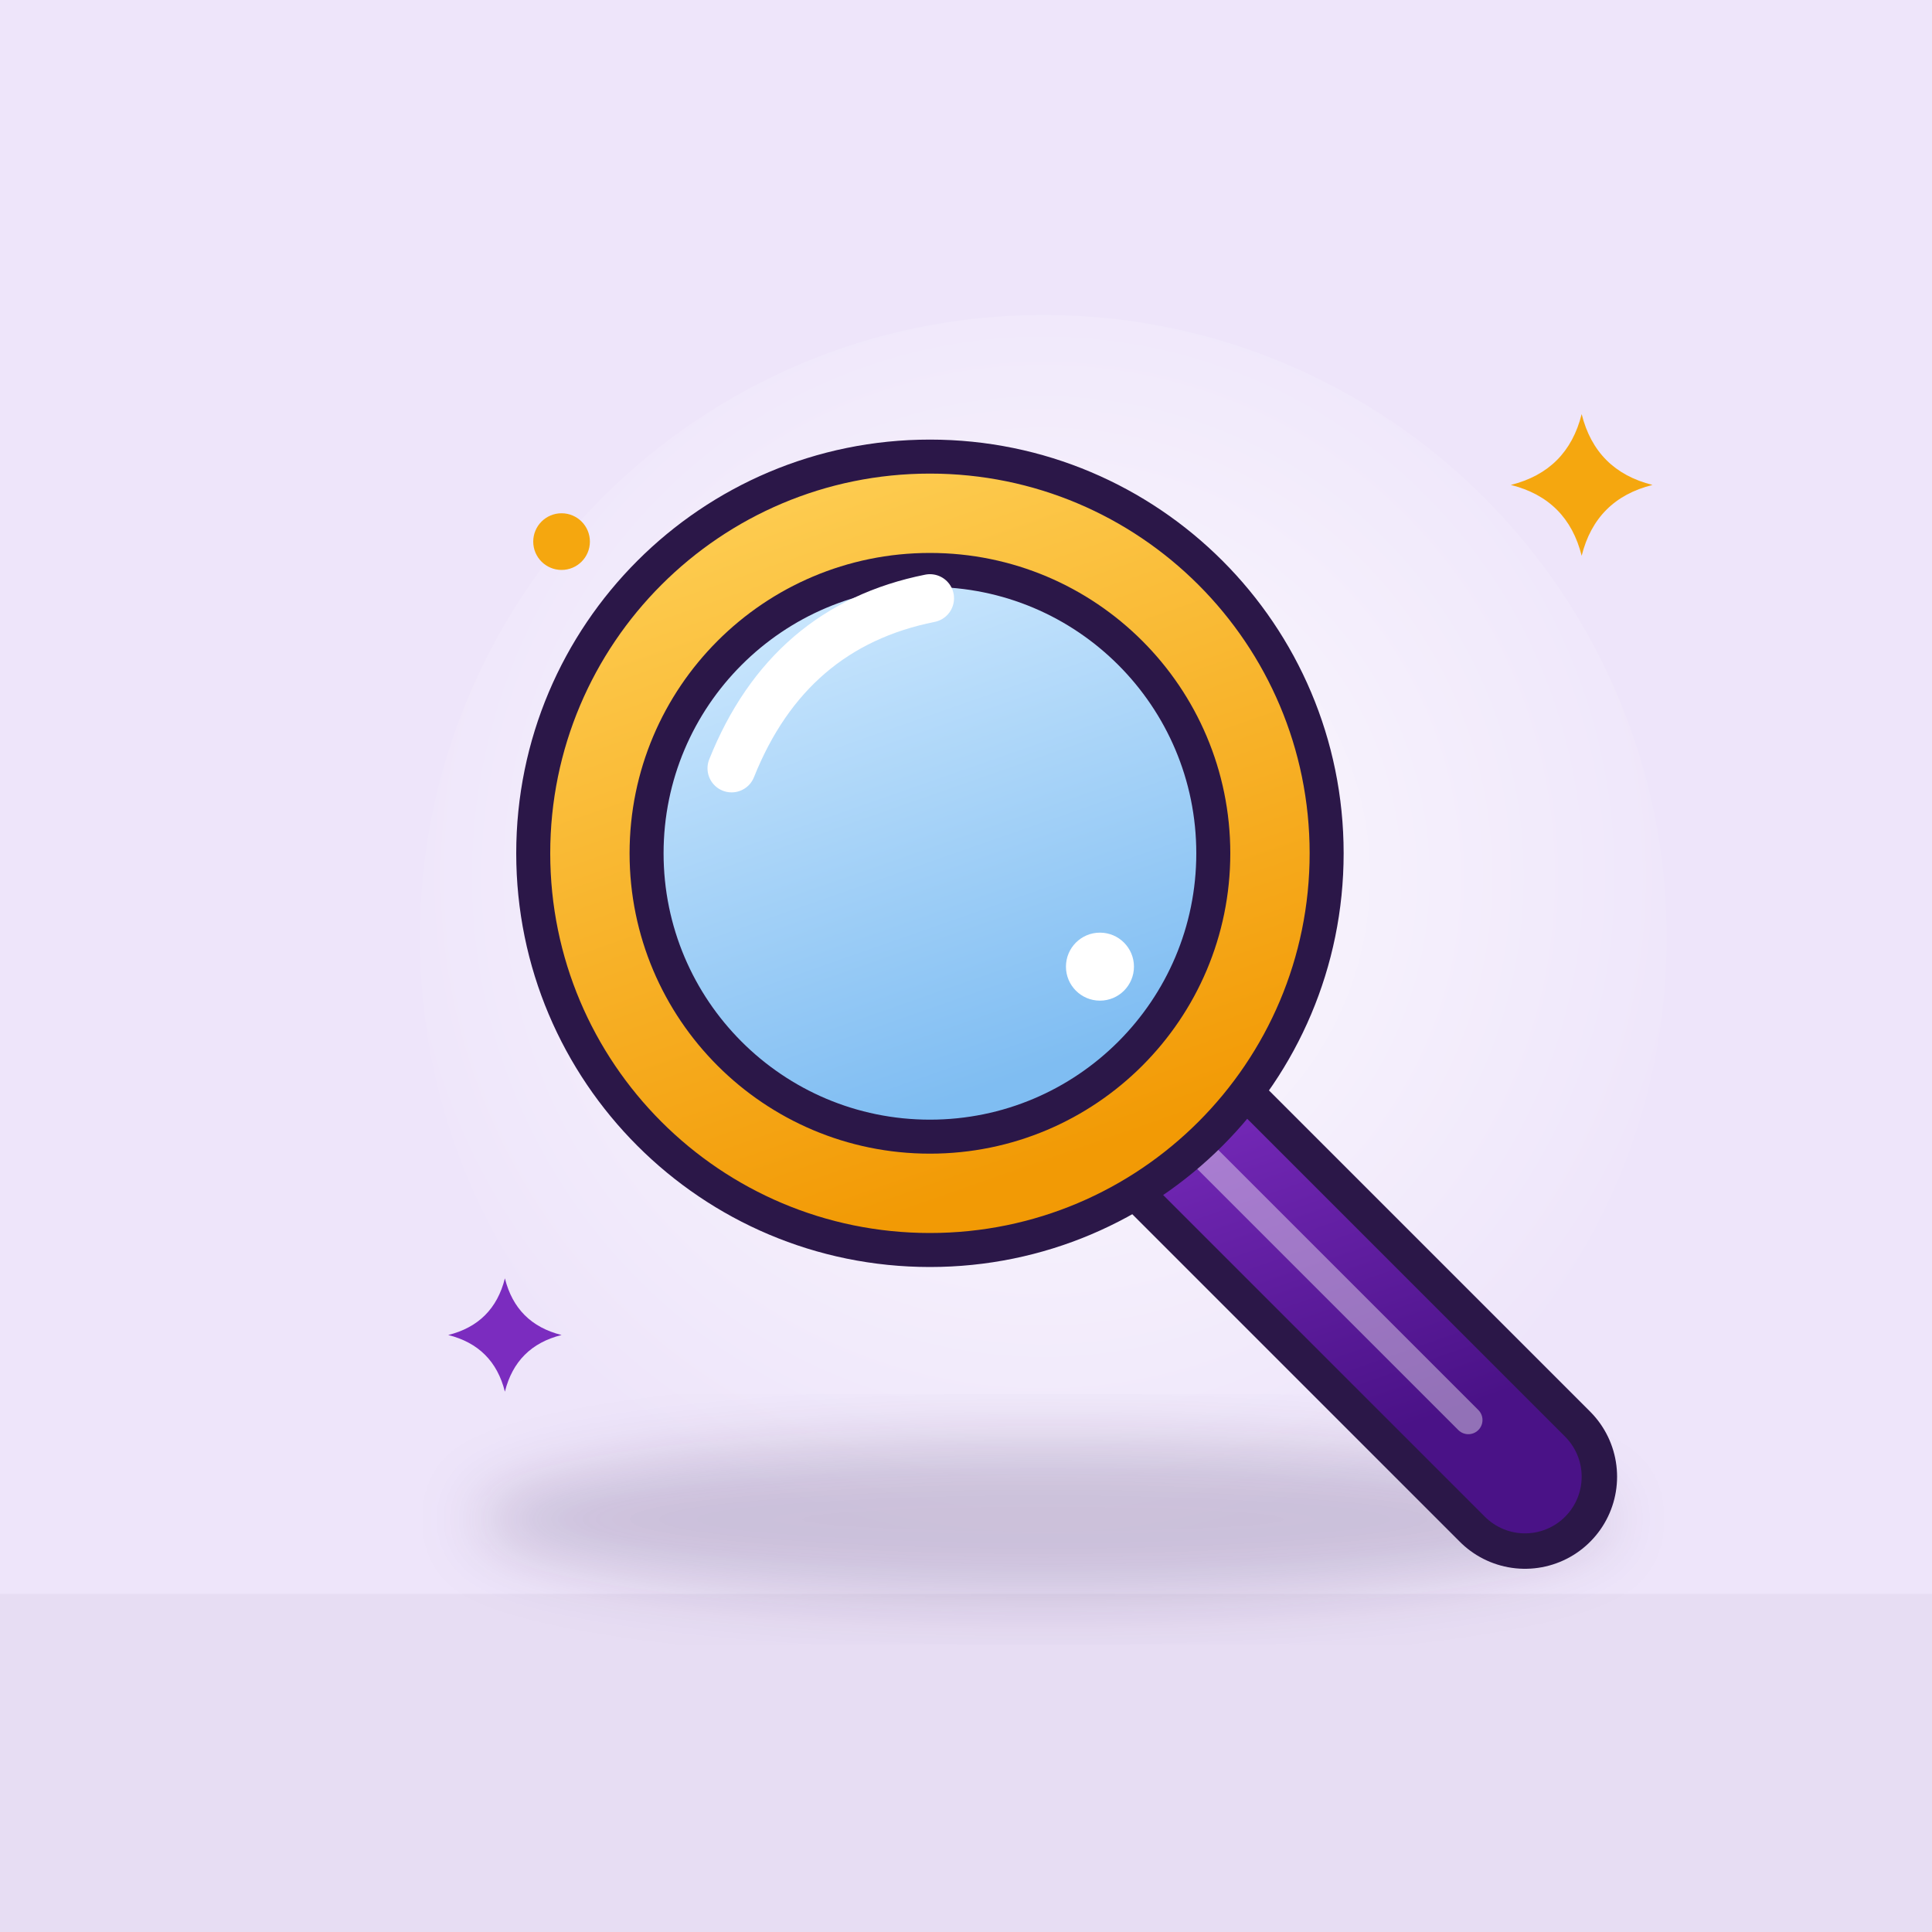
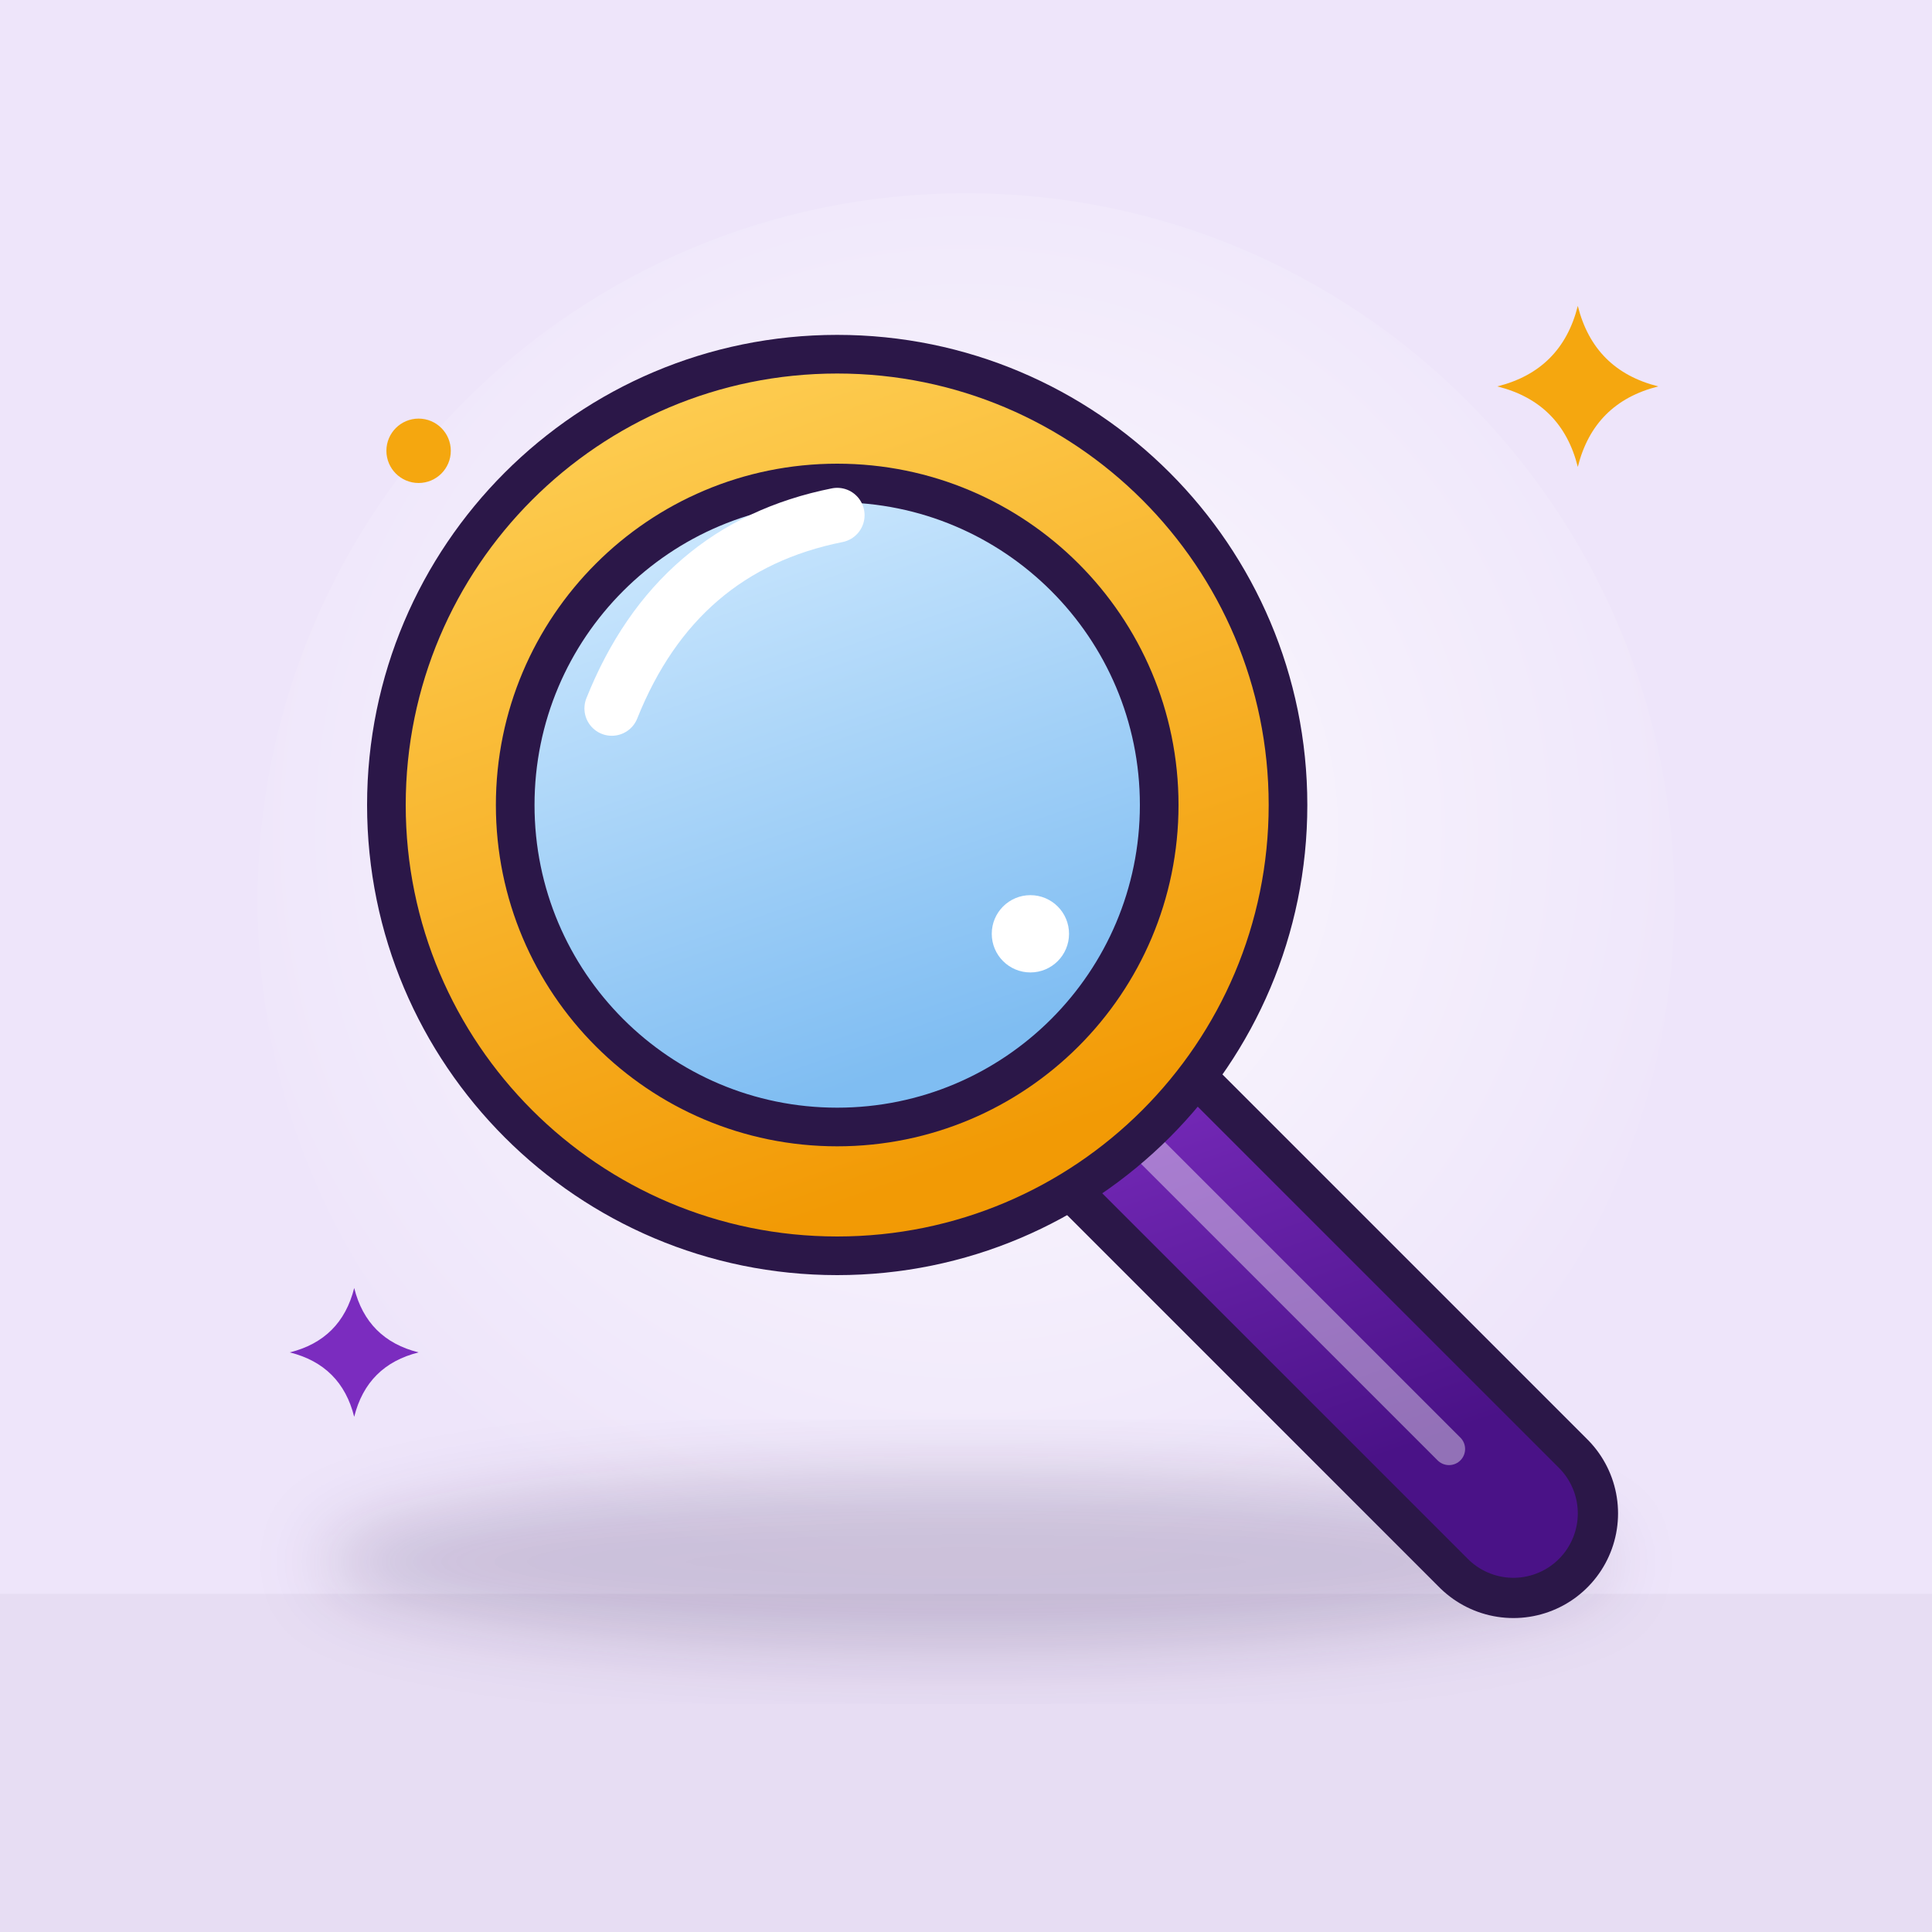
<svg xmlns="http://www.w3.org/2000/svg" viewBox="0 0 120 120" role="img">
  <defs>
    <linearGradient id="pur" x1="0" y1="0" x2="0.35" y2="1">
      <stop offset="0" stop-color="#A35BE8" />
      <stop offset="1" stop-color="#6A1FB5" />
    </linearGradient>
    <linearGradient id="purD" x1="0" y1="0" x2="0.35" y2="1">
      <stop offset="0" stop-color="#7B2CBF" />
      <stop offset="1" stop-color="#4A1287" />
    </linearGradient>
    <linearGradient id="gold" x1="0" y1="0" x2="0.35" y2="1">
      <stop offset="0" stop-color="#FFD45C" />
      <stop offset="1" stop-color="#F29A05" />
    </linearGradient>
    <linearGradient id="goldD" x1="0" y1="0" x2="0.35" y2="1">
      <stop offset="0" stop-color="#F2A20C" />
      <stop offset="1" stop-color="#C97A00" />
    </linearGradient>
    <linearGradient id="slate" x1="0" y1="0" x2="0.35" y2="1">
      <stop offset="0" stop-color="#66737B" />
      <stop offset="1" stop-color="#353F46" />
    </linearGradient>
    <linearGradient id="slateL" x1="0" y1="0" x2="0.35" y2="1">
      <stop offset="0" stop-color="#B8C3CA" />
      <stop offset="1" stop-color="#7F8C94" />
    </linearGradient>
    <linearGradient id="red" x1="0" y1="0" x2="0.35" y2="1">
      <stop offset="0" stop-color="#FF7A66" />
      <stop offset="1" stop-color="#CC3526" />
    </linearGradient>
    <linearGradient id="blue" x1="0" y1="0" x2="0.35" y2="1">
      <stop offset="0" stop-color="#5DB0F5" />
      <stop offset="1" stop-color="#1C64A8" />
    </linearGradient>
    <linearGradient id="green" x1="0" y1="0" x2="0.35" y2="1">
      <stop offset="0" stop-color="#5CC183" />
      <stop offset="1" stop-color="#22794A" />
    </linearGradient>
    <linearGradient id="greenD" x1="0" y1="0" x2="0.35" y2="1">
      <stop offset="0" stop-color="#2F8F57" />
      <stop offset="1" stop-color="#155A33" />
    </linearGradient>
    <linearGradient id="pink" x1="0" y1="0" x2="0.35" y2="1">
      <stop offset="0" stop-color="#FF8FB5" />
      <stop offset="1" stop-color="#D02F6B" />
    </linearGradient>
    <linearGradient id="teal" x1="0" y1="0" x2="0.35" y2="1">
      <stop offset="0" stop-color="#4CC4D2" />
      <stop offset="1" stop-color="#14808E" />
    </linearGradient>
    <linearGradient id="cream" x1="0" y1="0" x2="0.35" y2="1">
      <stop offset="0" stop-color="#FFFFFF" />
      <stop offset="1" stop-color="#E6DEF2" />
    </linearGradient>
    <linearGradient id="brown" x1="0" y1="0" x2="0.35" y2="1">
      <stop offset="0" stop-color="#C68B52" />
      <stop offset="1" stop-color="#7E4F22" />
    </linearGradient>
    <linearGradient id="screen" x1="0" y1="0" x2="0.35" y2="1">
      <stop offset="0" stop-color="#D6EDFF" />
      <stop offset="1" stop-color="#7FBDF2" />
    </linearGradient>
    <linearGradient id="wood" x1="0" y1="0" x2="0.35" y2="1">
      <stop offset="0" stop-color="#E0A869" />
      <stop offset="1" stop-color="#A8692E" />
    </linearGradient>
    <linearGradient id="glow" x1="0" y1="0" x2="0.35" y2="1">
      <stop offset="0" stop-color="#FFF3C4" />
      <stop offset="1" stop-color="#FFD45C" />
    </linearGradient>
    <linearGradient id="skin" x1="0" y1="0" x2="0.35" y2="1">
      <stop offset="0" stop-color="#FFFFFF" />
      <stop offset="1" stop-color="#F1EAF9" />
    </linearGradient>
    <filter id="soft" x="-30%" y="-30%" width="160%" height="160%">
      <feGaussianBlur stdDeviation="2.2" />
    </filter>
    <radialGradient id="halo" cx="0.5" cy="0.45" r="0.55">
      <stop offset="0" stop-color="#FFFFFF" stop-opacity="0.85" />
      <stop offset="1" stop-color="#FFFFFF" stop-opacity="0" />
    </radialGradient>
  </defs>
  <rect width="120" height="120" fill="#EEE5FA" />
  <rect x="0" y="99" width="120" height="21" fill="#2B1748" opacity="0.04" />
-   <g transform="translate(12 9) scale(0.88)">
-     <circle cx="60" cy="56" r="44" fill="url(#halo)" />
-     <path d="M98 19 Q99 23 103 24 Q99 25 98 29 Q97 25 93 24 Q97 23 98 19 Z" fill="#F5A70F" stroke="none" />
-     <path d="M22 80.0 Q22.8 83.2 26.0 84 Q22.8 84.8 22 88.0 Q21.2 84.8 18.0 84 Q21.2 83.2 22 80.0 Z" fill="#7B2CBF" stroke="none" />
-     <circle cx="26" cy="28" r="2" fill="#F5A70F" opacity="1" stroke="none" />
-     <ellipse cx="60" cy="97" rx="40" ry="5.5" fill="#2B1748" opacity="0.18" filter="url(#soft)" />
-     <g stroke="#2B1748" stroke-width="2.4" stroke-linejoin="round" stroke-linecap="round">
-       <path d="M66 66 L94 94" stroke-width="13" />
-       <path d="M66 66 L94 94" stroke="url(#purD)" stroke-width="8" />
-       <path d="M70 70 L90 90" stroke="#FFFFFF" stroke-width="2" opacity="0.4" />
-       <circle cx="52" cy="50" r="28" fill="url(#gold)" />
-       <circle cx="52" cy="50" r="20" fill="url(#screen)" />
-       <path d="M38 44 Q42 34 52 32" fill="none" stroke="#FFFFFF" stroke-width="3.4" />
-       <circle cx="64" cy="58" r="2.4" fill="#FFFFFF" stroke="none" />
-     </g>
+   <circle cx="60" cy="56" r="44" fill="url(#halo)" />
+   <path d="M98 19 Q99 23 103 24 Q99 25 98 29 Q97 25 93 24 Q97 23 98 19 Z" fill="#F5A70F" stroke="none" />
+   <path d="M22 80.0 Q22.8 83.2 26.0 84 Q22.8 84.8 22 88.0 Q21.2 84.8 18.0 84 Q21.2 83.2 22 80.0 Z" fill="#7B2CBF" stroke="none" />
+   <circle cx="26" cy="28" r="2" fill="#F5A70F" opacity="1" stroke="none" />
+   <ellipse cx="60" cy="97" rx="40" ry="5.5" fill="#2B1748" opacity="0.18" filter="url(#soft)" />
+   <g stroke="#2B1748" stroke-width="2.4" stroke-linejoin="round" stroke-linecap="round">
+     <path d="M66 66 L94 94" stroke-width="13" />
+     <path d="M66 66 L94 94" stroke="url(#purD)" stroke-width="8" />
+     <path d="M70 70 L90 90" stroke="#FFFFFF" stroke-width="2" opacity="0.4" />
+     <circle cx="52" cy="50" r="28" fill="url(#gold)" />
+     <circle cx="52" cy="50" r="20" fill="url(#screen)" />
+     <path d="M38 44 Q42 34 52 32" fill="none" stroke="#FFFFFF" stroke-width="3.4" />
+     <circle cx="64" cy="58" r="2.4" fill="#FFFFFF" stroke="none" />
  </g>
</svg>
